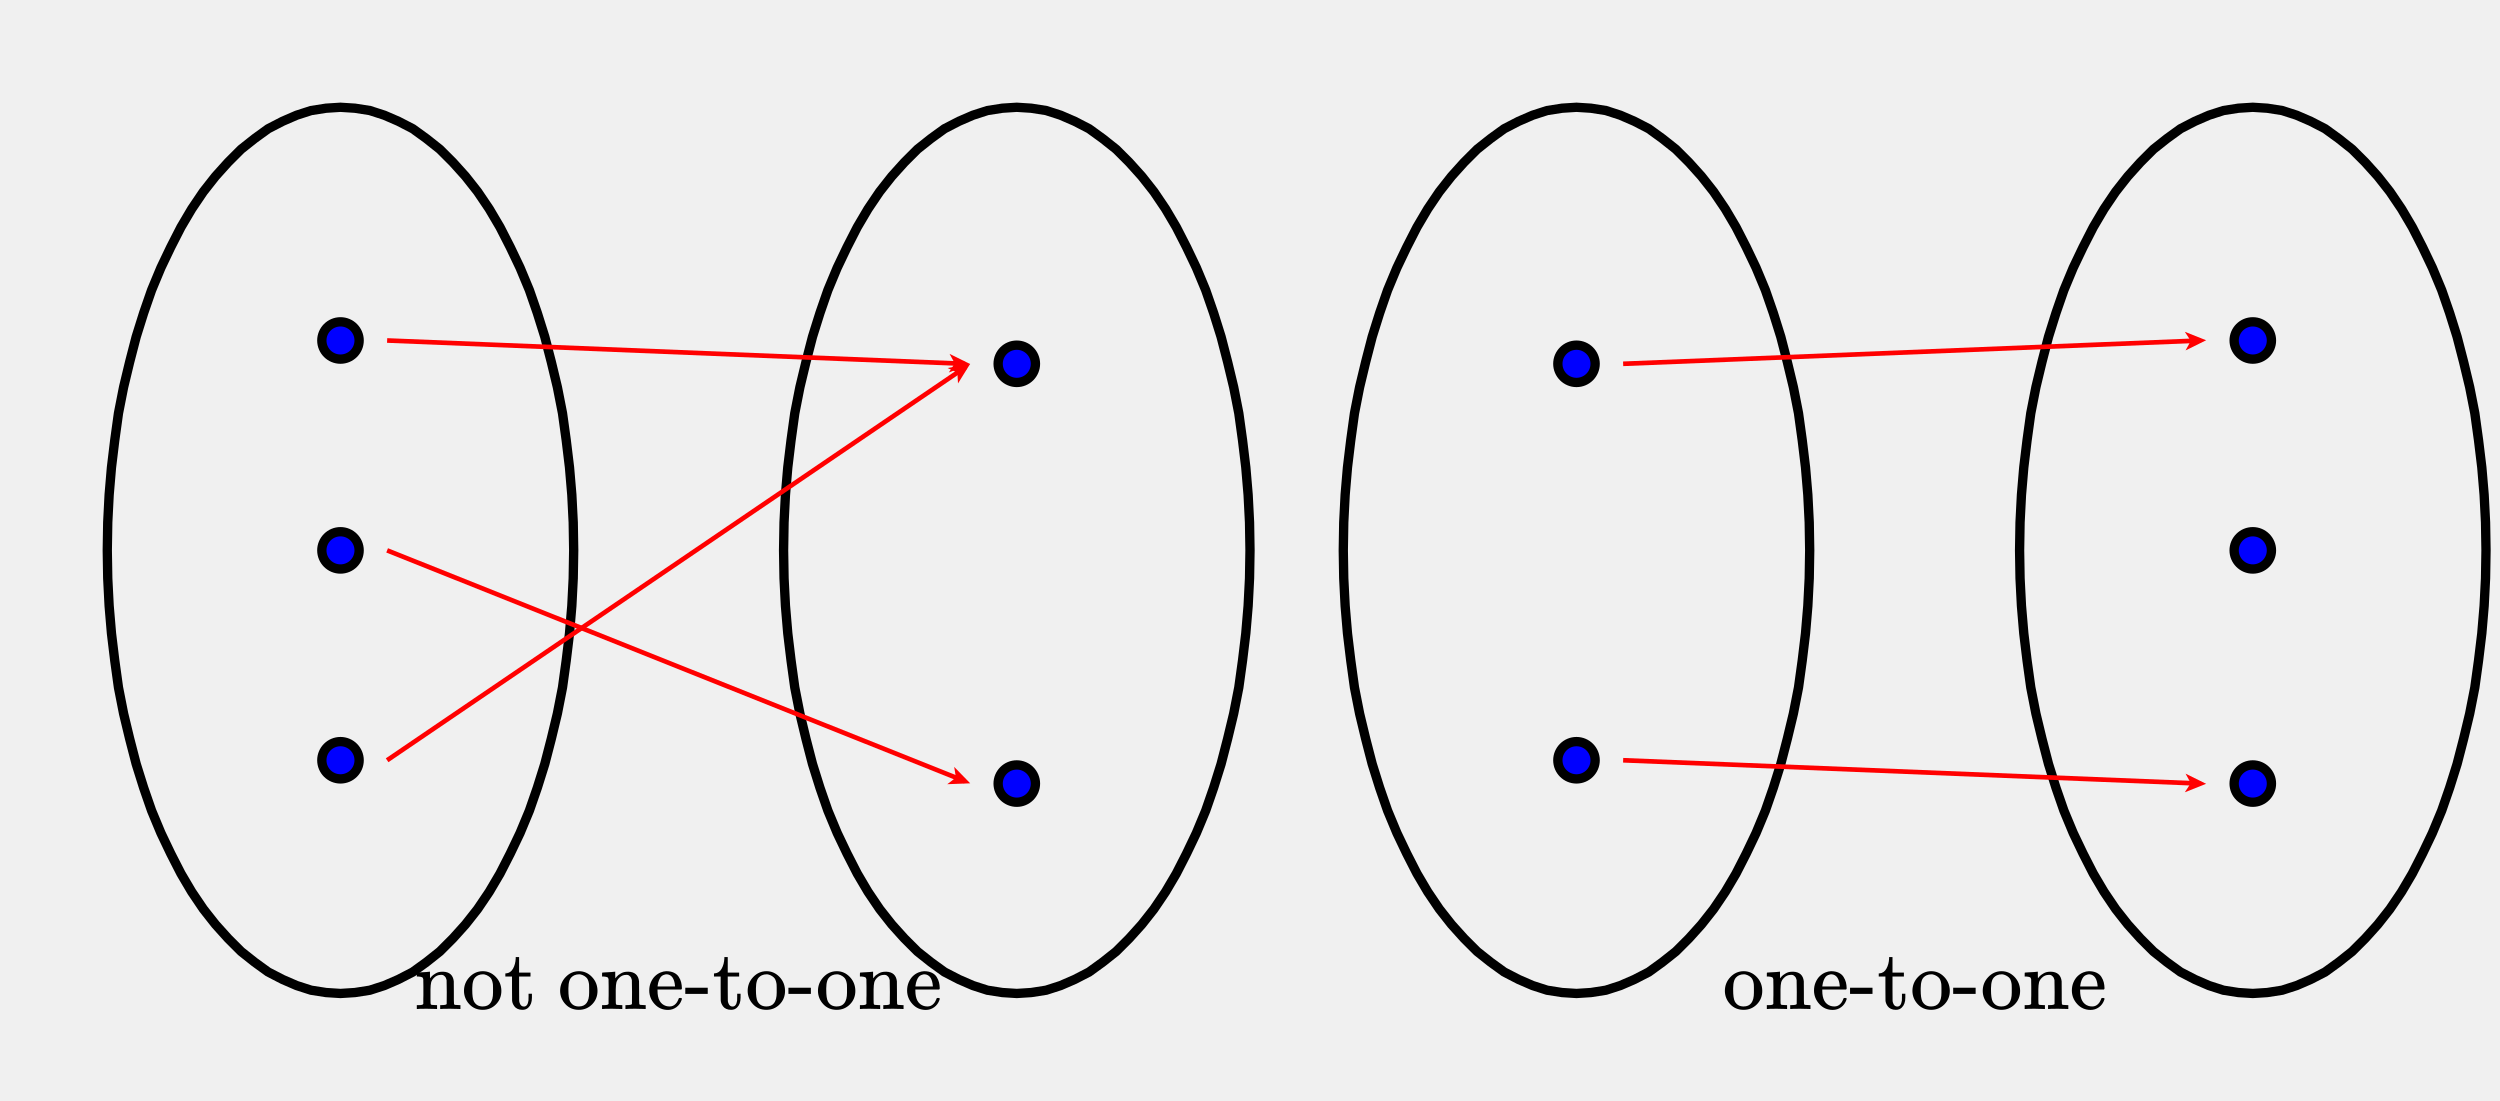
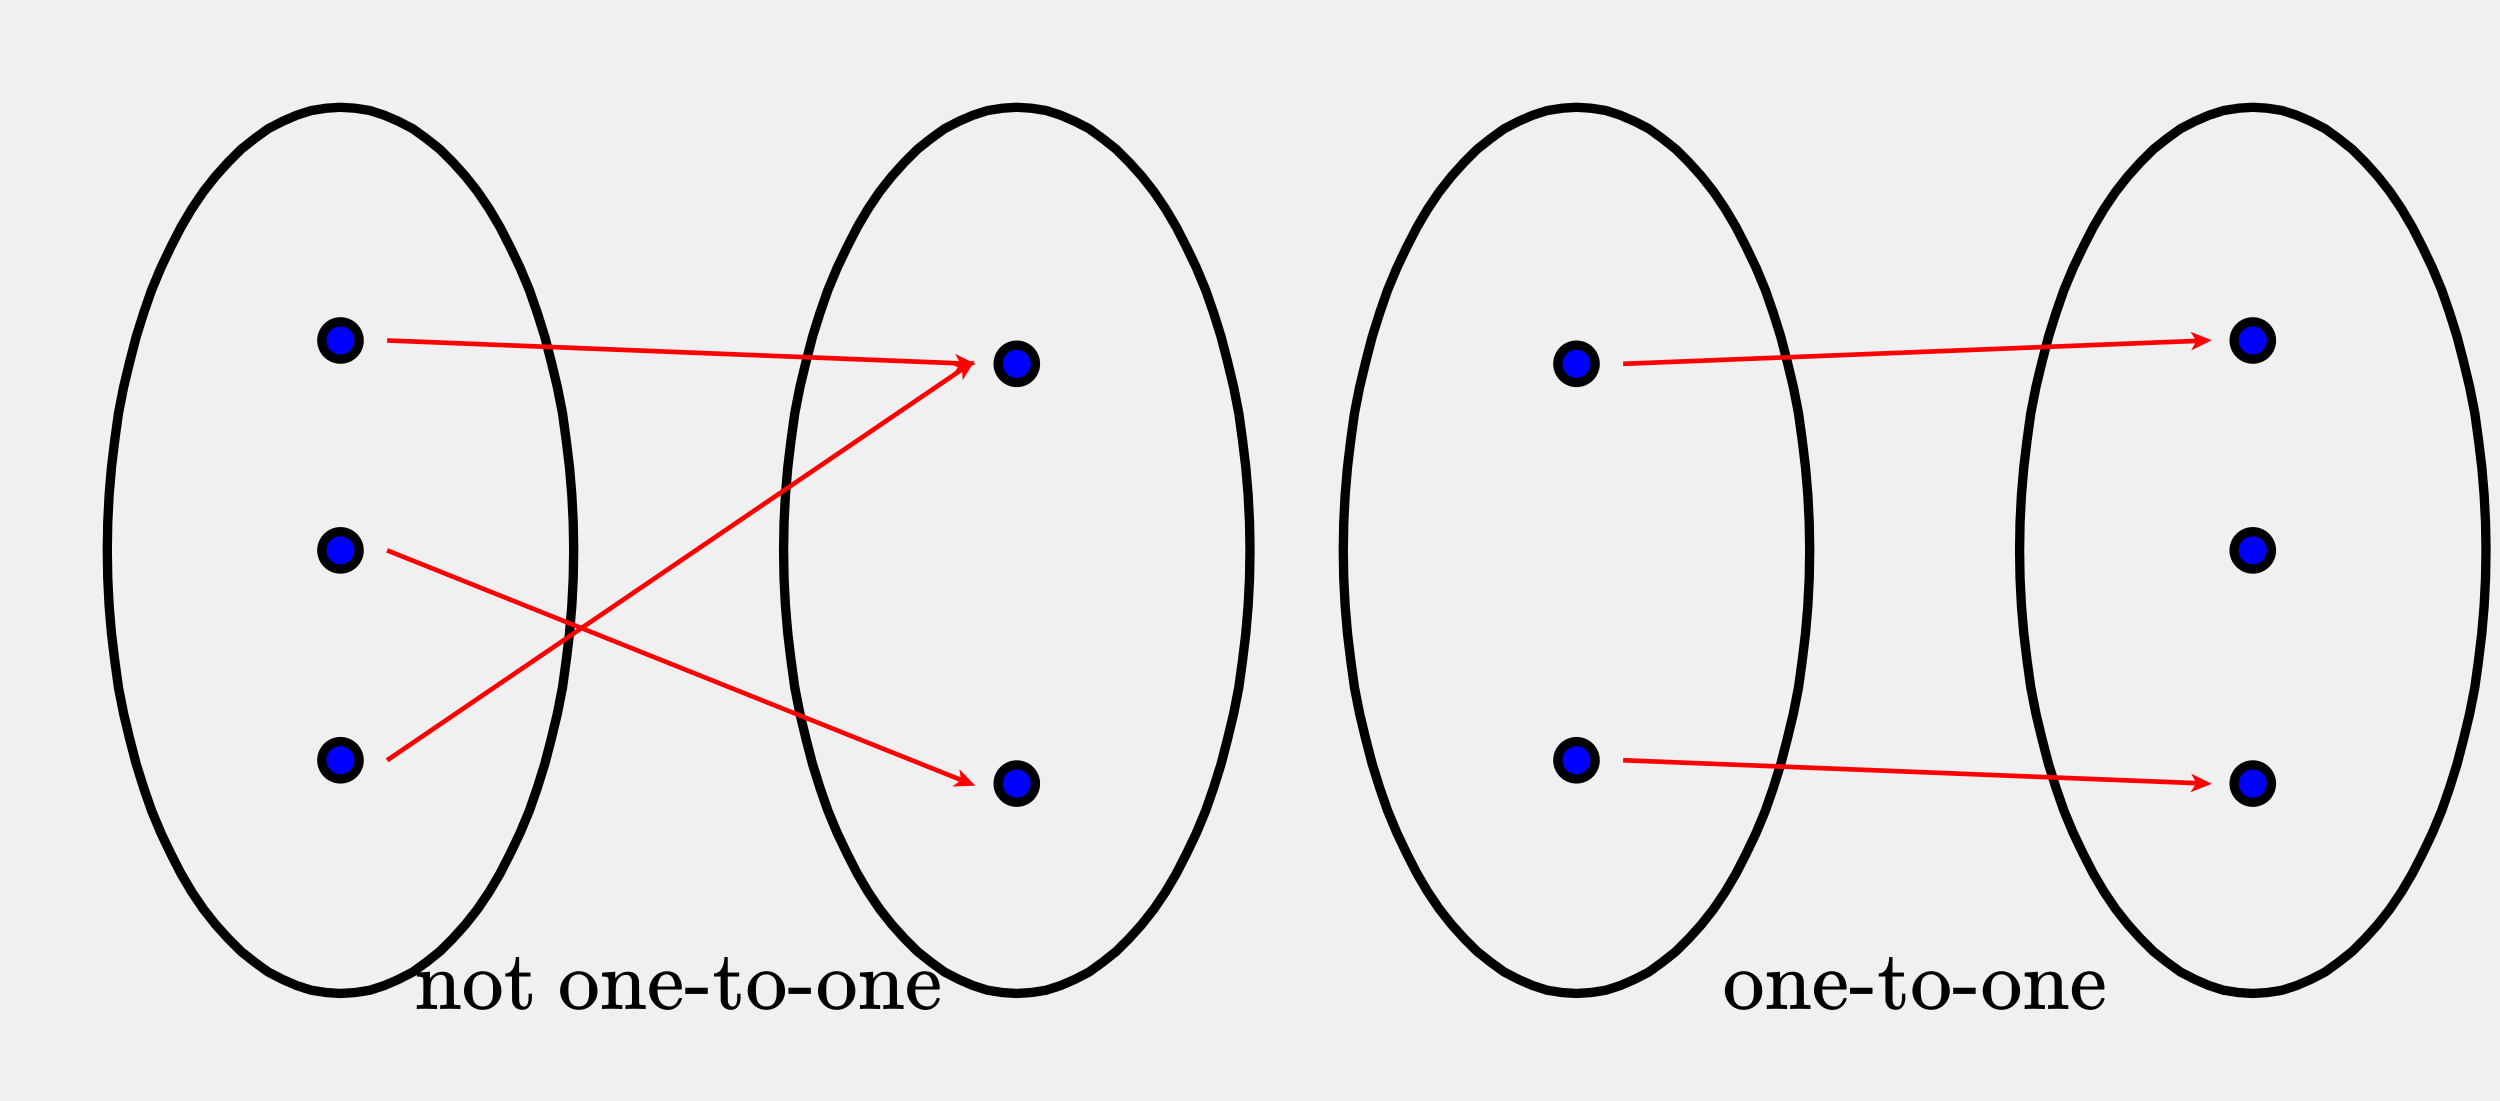
<svg xmlns="http://www.w3.org/2000/svg" xmlns:xlink="http://www.w3.org/1999/xlink" id="pf-injection-schematic-figure" width="536" height="236" viewBox="0 0 536 236">
  <defs>
-     <clipPath id="pf-injection-schematic-__clipPath-0">
+     <clipPath id="pf-injection-schematic-clipPath-0">
      <rect x="8.0" y="8.0" width="520.0" height="220.0" />
    </clipPath>
-     <clipPath id="pf-injection-schematic-__clipPath-1">
+     <clipPath id="pf-injection-schematic-clipPath-1">
      <rect x="8.0" y="8.0" width="520.0" height="220.0" />
    </clipPath>
    <marker id="pf-injection-schematic-arrow-head-end-1_None_24_60-red" markerWidth="4.5" markerHeight="4.0" markerUnits="userSpaceOnUse" orient="auto-start-reverse" refX="3.3" refY="2.0">
      <path d="M 4.5 2.0L 0.0 4.0L 0.9 2.5L 0.9 1.5L 0.0 0.0Z" fill="red" stroke="none" />
    </marker>
    <marker id="pf-injection-schematic-arrow-head-end-1_None_24_60-red-outline" markerWidth="8.5" markerHeight="8.0" markerUnits="userSpaceOnUse" orient="auto-start-reverse" refX="5.3" refY="4.0">
      <path d="M 7.3 5.8 L 2.8 7.8 A 2 2 0 0 1 0.0 6.0 L 0.0 2.0 A 2 2 0 0 1 2.8 0.2 L 7.3 2.2 A 2 2 0 0 1 7.3 5.8 Z" fill="white" stroke="none" />
    </marker>
  </defs>
-   <path id="pf-injection-schematic-__path-0" d="M 123.0 118.0 L 122.9 112.0 L 122.6 106.1 L 122.1 100.2 L 121.4 94.4 L 120.6 88.6 L 119.5 83.0 L 118.2 77.6 L 116.8 72.2 L 115.2 67.1 L 113.5 62.2 L 111.5 57.4 L 109.4 53.0 L 107.2 48.7 L 104.9 44.8 L 102.4 41.1 L 99.8 37.8 L 97.1 34.8 L 94.3 32.0 L 91.4 29.7 L 88.5 27.6 L 85.4 26.0 L 82.4 24.7 L 79.3 23.7 L 76.1 23.2 L 73.0 23.0 L 69.9 23.2 L 66.7 23.7 L 63.6 24.7 L 60.6 26.0 L 57.5 27.6 L 54.6 29.7 L 51.7 32.0 L 48.9 34.8 L 46.2 37.8 L 43.6 41.1 L 41.1 44.8 L 38.8 48.7 L 36.6 53.0 L 34.5 57.4 L 32.5 62.2 L 30.8 67.1 L 29.2 72.2 L 27.8 77.6 L 26.5 83.0 L 25.4 88.6 L 24.6 94.4 L 23.9 100.2 L 23.4 106.1 L 23.1 112.0 L 23.0 118.0 L 23.1 124.0 L 23.4 129.9 L 23.9 135.8 L 24.6 141.6 L 25.4 147.4 L 26.5 153.0 L 27.8 158.4 L 29.2 163.8 L 30.8 168.9 L 32.5 173.8 L 34.5 178.6 L 36.6 183.0 L 38.8 187.3 L 41.1 191.2 L 43.6 194.9 L 46.2 198.2 L 48.9 201.2 L 51.7 204.0 L 54.6 206.3 L 57.5 208.4 L 60.6 210.0 L 63.6 211.3 L 66.7 212.3 L 69.9 212.8 L 73.0 213.0 L 76.1 212.8 L 79.3 212.3 L 82.4 211.3 L 85.4 210.0 L 88.5 208.4 L 91.4 206.3 L 94.3 204.0 L 97.1 201.2 L 99.8 198.2 L 102.4 194.9 L 104.9 191.2 L 107.2 187.3 L 109.4 183.0 L 111.5 178.6 L 113.5 173.8 L 115.2 168.9 L 116.8 163.8 L 118.2 158.4 L 119.5 153.0 L 120.6 147.4 L 121.4 141.6 L 122.1 135.8 L 122.6 129.9 L 122.9 124.0 Z" stroke="black" stroke-width="2" fill="none" />
-   <path id="pf-injection-schematic-__path-1" d="M 268.0 118.0 L 267.9 112.0 L 267.6 106.1 L 267.1 100.2 L 266.4 94.4 L 265.6 88.6 L 264.5 83.0 L 263.2 77.6 L 261.8 72.2 L 260.2 67.1 L 258.5 62.2 L 256.5 57.4 L 254.4 53.0 L 252.2 48.7 L 249.9 44.8 L 247.4 41.1 L 244.8 37.8 L 242.1 34.8 L 239.3 32.0 L 236.4 29.7 L 233.5 27.6 L 230.4 26.0 L 227.4 24.7 L 224.3 23.7 L 221.1 23.2 L 218.0 23.0 L 214.9 23.2 L 211.7 23.7 L 208.6 24.7 L 205.6 26.0 L 202.5 27.6 L 199.6 29.7 L 196.7 32.0 L 193.9 34.8 L 191.2 37.8 L 188.6 41.1 L 186.1 44.8 L 183.8 48.7 L 181.6 53.0 L 179.5 57.4 L 177.5 62.2 L 175.8 67.1 L 174.2 72.2 L 172.8 77.6 L 171.5 83.0 L 170.4 88.6 L 169.6 94.4 L 168.9 100.2 L 168.4 106.1 L 168.1 112.0 L 168.0 118.0 L 168.1 124.0 L 168.4 129.9 L 168.9 135.8 L 169.6 141.6 L 170.4 147.4 L 171.5 153.0 L 172.8 158.4 L 174.2 163.8 L 175.8 168.9 L 177.5 173.8 L 179.5 178.6 L 181.6 183.0 L 183.8 187.3 L 186.1 191.2 L 188.6 194.9 L 191.2 198.2 L 193.9 201.2 L 196.7 204.0 L 199.6 206.3 L 202.5 208.4 L 205.6 210.0 L 208.6 211.3 L 211.7 212.3 L 214.9 212.8 L 218.0 213.0 L 221.1 212.8 L 224.3 212.3 L 227.4 211.3 L 230.4 210.0 L 233.5 208.4 L 236.4 206.3 L 239.3 204.0 L 242.1 201.2 L 244.8 198.2 L 247.4 194.9 L 249.9 191.2 L 252.2 187.3 L 254.4 183.0 L 256.5 178.6 L 258.5 173.8 L 260.2 168.9 L 261.8 163.8 L 263.2 158.4 L 264.5 153.0 L 265.6 147.4 L 266.4 141.6 L 267.1 135.8 L 267.6 129.9 L 267.9 124.0 Z" stroke="black" stroke-width="2" fill="none" />
-   <circle id="pf-injection-schematic-__circle-0" cx="73.0" cy="73.0" r="4" stroke="black" stroke-width="2" fill="blue" />
-   <circle id="pf-injection-schematic-__circle-1" cx="73.0" cy="118.0" r="4" stroke="black" stroke-width="2" fill="blue" />
-   <circle id="pf-injection-schematic-__circle-2" cx="73.0" cy="163.0" r="4" stroke="black" stroke-width="2" fill="blue" />
-   <circle id="pf-injection-schematic-__circle-3" cx="218.0" cy="78.0" r="4" stroke="black" stroke-width="2" fill="blue" />
-   <circle id="pf-injection-schematic-__circle-4" cx="218.0" cy="168.0" r="4" stroke="black" stroke-width="2" fill="blue" />
-   <line id="pf-injection-schematic-__line-0" x1="83.0" y1="73.0" x2="206.8" y2="78.0" stroke="red" stroke-width="1" fill="none" marker-end="url(#pf-injection-schematic-arrow-head-end-1_None_24_60-red)" />
-   <line id="pf-injection-schematic-__line-1" x1="83.0" y1="118.0" x2="206.9" y2="167.5" stroke="red" stroke-width="1" fill="none" marker-end="url(#pf-injection-schematic-arrow-head-end-1_None_24_60-red)" />
-   <line id="pf-injection-schematic-__line-2" x1="83.0" y1="163.0" x2="207.0" y2="78.7" stroke="red" stroke-width="1" fill="none" marker-end="url(#pf-injection-schematic-arrow-head-end-1_None_24_60-red)" />
-   <path id="pf-injection-schematic-__path-2" d="M 388.0 118.0 L 387.9 112.0 L 387.6 106.1 L 387.1 100.2 L 386.4 94.4 L 385.6 88.6 L 384.5 83.0 L 383.2 77.6 L 381.8 72.2 L 380.2 67.1 L 378.5 62.2 L 376.5 57.4 L 374.4 53.0 L 372.2 48.7 L 369.9 44.8 L 367.4 41.1 L 364.8 37.8 L 362.1 34.8 L 359.3 32.0 L 356.4 29.7 L 353.5 27.6 L 350.4 26.0 L 347.4 24.7 L 344.3 23.7 L 341.1 23.2 L 338.0 23.0 L 334.9 23.2 L 331.7 23.7 L 328.6 24.7 L 325.6 26.0 L 322.5 27.6 L 319.6 29.7 L 316.7 32.0 L 313.9 34.8 L 311.2 37.8 L 308.6 41.1 L 306.1 44.8 L 303.8 48.7 L 301.6 53.0 L 299.5 57.4 L 297.5 62.2 L 295.8 67.1 L 294.2 72.2 L 292.8 77.6 L 291.5 83.0 L 290.4 88.6 L 289.6 94.4 L 288.9 100.2 L 288.4 106.1 L 288.1 112.0 L 288.0 118.0 L 288.1 124.0 L 288.4 129.9 L 288.9 135.8 L 289.6 141.6 L 290.4 147.4 L 291.5 153.0 L 292.8 158.4 L 294.2 163.8 L 295.8 168.9 L 297.5 173.8 L 299.5 178.6 L 301.6 183.0 L 303.8 187.3 L 306.1 191.2 L 308.6 194.9 L 311.2 198.2 L 313.9 201.2 L 316.7 204.0 L 319.6 206.3 L 322.5 208.4 L 325.6 210.0 L 328.6 211.3 L 331.7 212.3 L 334.9 212.8 L 338.0 213.0 L 341.1 212.8 L 344.3 212.3 L 347.4 211.3 L 350.4 210.0 L 353.5 208.4 L 356.4 206.3 L 359.3 204.0 L 362.1 201.2 L 364.8 198.2 L 367.4 194.9 L 369.9 191.2 L 372.2 187.3 L 374.4 183.0 L 376.5 178.6 L 378.5 173.8 L 380.2 168.9 L 381.8 163.8 L 383.2 158.4 L 384.5 153.0 L 385.6 147.4 L 386.4 141.6 L 387.1 135.8 L 387.6 129.9 L 387.9 124.0 Z" stroke="black" stroke-width="2" fill="none" />
-   <path id="pf-injection-schematic-__path-3" d="M 533.0 118.0 L 532.9 112.0 L 532.6 106.1 L 532.1 100.2 L 531.4 94.4 L 530.6 88.6 L 529.5 83.0 L 528.2 77.6 L 526.8 72.2 L 525.2 67.1 L 523.5 62.2 L 521.5 57.4 L 519.4 53.0 L 517.2 48.7 L 514.9 44.8 L 512.4 41.1 L 509.8 37.8 L 507.1 34.8 L 504.3 32.0 L 501.4 29.7 L 498.5 27.6 L 495.4 26.0 L 492.4 24.7 L 489.3 23.7 L 486.1 23.2 L 483.0 23.0 L 479.9 23.2 L 476.7 23.7 L 473.6 24.7 L 470.6 26.0 L 467.5 27.6 L 464.6 29.7 L 461.7 32.0 L 458.9 34.8 L 456.2 37.8 L 453.6 41.1 L 451.1 44.8 L 448.8 48.7 L 446.6 53.0 L 444.5 57.4 L 442.5 62.2 L 440.8 67.1 L 439.2 72.2 L 437.8 77.6 L 436.5 83.0 L 435.4 88.6 L 434.6 94.4 L 433.9 100.2 L 433.4 106.1 L 433.1 112.0 L 433.0 118.0 L 433.1 124.0 L 433.4 129.9 L 433.9 135.8 L 434.6 141.6 L 435.4 147.4 L 436.5 153.0 L 437.8 158.4 L 439.2 163.8 L 440.8 168.9 L 442.5 173.8 L 444.5 178.6 L 446.6 183.0 L 448.8 187.3 L 451.1 191.2 L 453.6 194.9 L 456.2 198.2 L 458.9 201.2 L 461.7 204.0 L 464.6 206.3 L 467.5 208.4 L 470.6 210.0 L 473.6 211.3 L 476.7 212.3 L 479.9 212.8 L 483.0 213.0 L 486.1 212.8 L 489.3 212.3 L 492.4 211.3 L 495.4 210.0 L 498.5 208.4 L 501.4 206.3 L 504.3 204.0 L 507.1 201.2 L 509.8 198.2 L 512.4 194.9 L 514.9 191.2 L 517.2 187.3 L 519.4 183.0 L 521.5 178.6 L 523.5 173.8 L 525.2 168.9 L 526.8 163.8 L 528.2 158.4 L 529.5 153.0 L 530.6 147.4 L 531.4 141.6 L 532.1 135.8 L 532.6 129.9 L 532.9 124.0 Z" stroke="black" stroke-width="2" fill="none" />
-   <circle id="pf-injection-schematic-__circle-5" cx="338.0" cy="78.0" r="4" stroke="black" stroke-width="2" fill="blue" />
-   <circle id="pf-injection-schematic-__circle-6" cx="338.0" cy="163.0" r="4" stroke="black" stroke-width="2" fill="blue" />
-   <circle id="pf-injection-schematic-__circle-7" cx="483.0" cy="73.0" r="4" stroke="black" stroke-width="2" fill="blue" />
-   <circle id="pf-injection-schematic-__circle-8" cx="483.0" cy="118.0" r="4" stroke="black" stroke-width="2" fill="blue" />
-   <circle id="pf-injection-schematic-__circle-9" cx="483.0" cy="168.0" r="4" stroke="black" stroke-width="2" fill="blue" />
-   <line id="pf-injection-schematic-__line-3" x1="348.0" y1="78.0" x2="471.8" y2="73.0" stroke="red" stroke-width="1" fill="none" marker-end="url(#pf-injection-schematic-arrow-head-end-1_None_24_60-red)" />
-   <line id="pf-injection-schematic-__line-4" x1="348.0" y1="163.0" x2="471.8" y2="168.0" stroke="red" stroke-width="1" fill="none" marker-end="url(#pf-injection-schematic-arrow-head-end-1_None_24_60-red)" />
-   <g id="pf-injection-schematic-__label-0" transform="translate(145.5,216.5) translate(-56.6,-11.3)">
-     <g id="pf-injection-schematic-__g-0">
+   <path id="pf-injection-schematic-path-0" d="M 123.0 118.0 L 122.9 112.0 L 122.6 106.1 L 122.1 100.2 L 121.4 94.4 L 120.6 88.6 L 119.5 83.0 L 118.2 77.6 L 116.8 72.2 L 115.2 67.1 L 113.5 62.2 L 111.5 57.4 L 109.4 53.0 L 107.2 48.7 L 104.9 44.8 L 102.4 41.1 L 99.8 37.8 L 97.1 34.8 L 94.3 32.0 L 91.4 29.7 L 88.5 27.6 L 85.4 26.0 L 82.4 24.7 L 79.3 23.7 L 76.1 23.2 L 73.0 23.0 L 69.9 23.2 L 66.7 23.7 L 63.6 24.7 L 60.6 26.0 L 57.5 27.6 L 54.6 29.7 L 51.7 32.0 L 48.9 34.8 L 46.2 37.8 L 43.6 41.1 L 41.1 44.8 L 38.8 48.7 L 36.6 53.0 L 34.5 57.4 L 32.5 62.2 L 30.8 67.1 L 29.2 72.2 L 27.8 77.6 L 26.5 83.0 L 25.4 88.6 L 24.6 94.4 L 23.9 100.2 L 23.4 106.1 L 23.1 112.0 L 23.0 118.0 L 23.1 124.0 L 23.4 129.9 L 23.9 135.8 L 24.6 141.6 L 25.4 147.4 L 26.5 153.0 L 27.8 158.4 L 29.2 163.8 L 30.8 168.9 L 32.5 173.8 L 34.5 178.6 L 36.6 183.0 L 38.8 187.3 L 41.1 191.2 L 43.6 194.9 L 46.2 198.2 L 48.9 201.2 L 51.7 204.0 L 54.6 206.3 L 57.5 208.4 L 60.6 210.0 L 63.6 211.3 L 66.7 212.3 L 69.9 212.8 L 73.0 213.0 L 76.1 212.8 L 79.3 212.3 L 82.4 211.3 L 85.4 210.0 L 88.5 208.4 L 91.4 206.3 L 94.3 204.0 L 97.1 201.2 L 99.8 198.2 L 102.4 194.9 L 104.9 191.2 L 107.2 187.3 L 109.4 183.0 L 111.5 178.6 L 113.5 173.8 L 115.2 168.9 L 116.8 163.8 L 118.2 158.4 L 119.5 153.0 L 120.6 147.4 L 121.4 141.6 L 122.1 135.8 L 122.6 129.9 L 122.9 124.0 Z" stroke="black" stroke-width="2" fill="none" />
+   <path id="pf-injection-schematic-path-1" d="M 268.0 118.0 L 267.9 112.0 L 267.6 106.1 L 267.1 100.2 L 266.4 94.4 L 265.6 88.6 L 264.5 83.0 L 263.2 77.6 L 261.8 72.2 L 260.2 67.1 L 258.5 62.2 L 256.5 57.4 L 254.4 53.0 L 252.2 48.7 L 249.9 44.8 L 247.4 41.1 L 244.8 37.8 L 242.1 34.8 L 239.3 32.0 L 236.4 29.7 L 233.5 27.6 L 230.4 26.0 L 227.4 24.7 L 224.3 23.7 L 221.1 23.2 L 218.0 23.0 L 214.9 23.2 L 211.7 23.7 L 208.6 24.7 L 205.6 26.0 L 202.5 27.6 L 199.6 29.7 L 196.7 32.0 L 193.9 34.8 L 191.2 37.8 L 188.6 41.1 L 186.1 44.8 L 183.8 48.7 L 181.6 53.0 L 179.5 57.4 L 177.5 62.2 L 175.8 67.1 L 174.2 72.2 L 172.8 77.6 L 171.5 83.0 L 170.4 88.6 L 169.6 94.4 L 168.9 100.2 L 168.4 106.1 L 168.1 112.0 L 168.0 118.0 L 168.1 124.0 L 168.4 129.9 L 168.9 135.8 L 169.6 141.6 L 170.4 147.4 L 171.5 153.0 L 172.8 158.4 L 174.2 163.8 L 175.8 168.9 L 177.5 173.8 L 179.5 178.6 L 181.6 183.0 L 183.8 187.3 L 186.1 191.2 L 188.6 194.9 L 191.2 198.2 L 193.9 201.2 L 196.7 204.0 L 199.6 206.3 L 202.5 208.4 L 205.6 210.0 L 208.6 211.3 L 211.7 212.3 L 214.9 212.8 L 218.0 213.0 L 221.1 212.8 L 224.3 212.3 L 227.4 211.3 L 230.4 210.0 L 233.5 208.4 L 236.4 206.3 L 239.3 204.0 L 242.1 201.2 L 244.8 198.2 L 247.4 194.9 L 249.9 191.2 L 252.2 187.3 L 254.4 183.0 L 256.5 178.6 L 258.5 173.8 L 260.2 168.9 L 261.8 163.8 L 263.2 158.4 L 264.5 153.0 L 265.6 147.4 L 266.4 141.6 L 267.1 135.8 L 267.6 129.9 L 267.9 124.0 Z" stroke="black" stroke-width="2" fill="none" />
+   <circle id="pf-injection-schematic-circle-0" cx="73.0" cy="73.0" r="4" stroke="black" stroke-width="2" fill="blue" />
+   <circle id="pf-injection-schematic-circle-1" cx="73.0" cy="118.0" r="4" stroke="black" stroke-width="2" fill="blue" />
+   <circle id="pf-injection-schematic-circle-2" cx="73.0" cy="163.0" r="4" stroke="black" stroke-width="2" fill="blue" />
+   <circle id="pf-injection-schematic-circle-3" cx="218.0" cy="78.0" r="4" stroke="black" stroke-width="2" fill="blue" />
+   <circle id="pf-injection-schematic-circle-4" cx="218.0" cy="168.0" r="4" stroke="black" stroke-width="2" fill="blue" />
+   <line id="pf-injection-schematic-line-0" x1="83.0" y1="73.0" x2="208.0" y2="78.0" stroke="red" stroke-width="1" fill="none" marker-end="url(#pf-injection-schematic-arrow-head-end-1_None_24_60-red)" />
+   <line id="pf-injection-schematic-line-1" x1="83.0" y1="118.0" x2="208.0" y2="168.0" stroke="red" stroke-width="1" fill="none" marker-end="url(#pf-injection-schematic-arrow-head-end-1_None_24_60-red)" />
+   <line id="pf-injection-schematic-line-2" x1="83.0" y1="163.0" x2="208.0" y2="78.0" stroke="red" stroke-width="1" fill="none" marker-end="url(#pf-injection-schematic-arrow-head-end-1_None_24_60-red)" />
+   <path id="pf-injection-schematic-path-2" d="M 388.0 118.0 L 387.9 112.0 L 387.6 106.1 L 387.1 100.2 L 386.4 94.4 L 385.6 88.6 L 384.5 83.0 L 383.2 77.6 L 381.8 72.2 L 380.2 67.1 L 378.5 62.2 L 376.5 57.4 L 374.4 53.0 L 372.2 48.7 L 369.9 44.8 L 367.4 41.1 L 364.8 37.8 L 362.1 34.8 L 359.3 32.0 L 356.4 29.7 L 353.5 27.6 L 350.4 26.0 L 347.4 24.7 L 344.3 23.7 L 341.1 23.2 L 338.0 23.0 L 334.9 23.2 L 331.7 23.7 L 328.6 24.7 L 325.6 26.0 L 322.5 27.6 L 319.6 29.7 L 316.7 32.0 L 313.9 34.8 L 311.2 37.8 L 308.6 41.1 L 306.1 44.8 L 303.8 48.7 L 301.6 53.0 L 299.5 57.4 L 297.5 62.2 L 295.8 67.1 L 294.2 72.2 L 292.8 77.6 L 291.5 83.0 L 290.4 88.6 L 289.6 94.4 L 288.9 100.2 L 288.4 106.1 L 288.1 112.0 L 288.0 118.0 L 288.1 124.0 L 288.4 129.9 L 288.9 135.8 L 289.6 141.6 L 290.4 147.4 L 291.5 153.0 L 292.8 158.4 L 294.2 163.8 L 295.8 168.9 L 297.5 173.8 L 299.5 178.6 L 301.6 183.0 L 303.8 187.3 L 306.1 191.2 L 308.6 194.9 L 311.2 198.2 L 313.9 201.2 L 316.7 204.0 L 319.6 206.3 L 322.5 208.4 L 325.6 210.0 L 328.6 211.3 L 331.7 212.3 L 334.9 212.8 L 338.0 213.0 L 341.1 212.8 L 344.3 212.3 L 347.4 211.3 L 350.4 210.0 L 353.5 208.4 L 356.4 206.3 L 359.3 204.0 L 362.1 201.2 L 364.8 198.2 L 367.4 194.9 L 369.9 191.2 L 372.2 187.3 L 374.4 183.0 L 376.5 178.6 L 378.5 173.8 L 380.2 168.9 L 381.8 163.8 L 383.2 158.4 L 384.5 153.0 L 385.6 147.4 L 386.4 141.6 L 387.1 135.8 L 387.6 129.9 L 387.9 124.0 Z" stroke="black" stroke-width="2" fill="none" />
+   <path id="pf-injection-schematic-path-3" d="M 533.0 118.0 L 532.9 112.0 L 532.6 106.1 L 532.1 100.2 L 531.4 94.4 L 530.6 88.6 L 529.5 83.0 L 528.2 77.6 L 526.8 72.2 L 525.2 67.1 L 523.5 62.2 L 521.5 57.4 L 519.4 53.0 L 517.2 48.7 L 514.9 44.8 L 512.4 41.1 L 509.8 37.8 L 507.1 34.8 L 504.3 32.0 L 501.4 29.7 L 498.5 27.6 L 495.4 26.0 L 492.4 24.7 L 489.3 23.7 L 486.1 23.2 L 483.0 23.0 L 479.9 23.2 L 476.7 23.7 L 473.6 24.7 L 470.6 26.0 L 467.5 27.6 L 464.6 29.7 L 461.7 32.0 L 458.9 34.8 L 456.2 37.8 L 453.6 41.1 L 451.1 44.8 L 448.8 48.7 L 446.6 53.0 L 444.5 57.4 L 442.5 62.2 L 440.8 67.1 L 439.2 72.2 L 437.8 77.6 L 436.5 83.0 L 435.4 88.6 L 434.6 94.4 L 433.9 100.2 L 433.4 106.1 L 433.1 112.0 L 433.0 118.0 L 433.1 124.0 L 433.4 129.9 L 433.9 135.8 L 434.6 141.6 L 435.4 147.4 L 436.5 153.0 L 437.8 158.4 L 439.2 163.8 L 440.8 168.9 L 442.5 173.8 L 444.5 178.6 L 446.6 183.0 L 448.8 187.3 L 451.1 191.2 L 453.6 194.9 L 456.2 198.2 L 458.9 201.2 L 461.7 204.0 L 464.6 206.3 L 467.5 208.4 L 470.6 210.0 L 473.6 211.3 L 476.7 212.3 L 479.9 212.8 L 483.0 213.0 L 486.1 212.8 L 489.3 212.3 L 492.4 211.3 L 495.4 210.0 L 498.5 208.4 L 501.4 206.3 L 504.3 204.0 L 507.1 201.2 L 509.8 198.2 L 512.4 194.9 L 514.9 191.2 L 517.2 187.3 L 519.4 183.0 L 521.5 178.6 L 523.5 173.8 L 525.2 168.9 L 526.8 163.8 L 528.2 158.4 L 529.5 153.0 L 530.6 147.4 L 531.4 141.6 L 532.1 135.8 L 532.6 129.9 L 532.9 124.0 Z" stroke="black" stroke-width="2" fill="none" />
+   <circle id="pf-injection-schematic-circle-5" cx="338.0" cy="78.0" r="4" stroke="black" stroke-width="2" fill="blue" />
+   <circle id="pf-injection-schematic-circle-6" cx="338.0" cy="163.0" r="4" stroke="black" stroke-width="2" fill="blue" />
+   <circle id="pf-injection-schematic-circle-7" cx="483.0" cy="73.0" r="4" stroke="black" stroke-width="2" fill="blue" />
+   <circle id="pf-injection-schematic-circle-8" cx="483.0" cy="118.0" r="4" stroke="black" stroke-width="2" fill="blue" />
+   <circle id="pf-injection-schematic-circle-9" cx="483.0" cy="168.0" r="4" stroke="black" stroke-width="2" fill="blue" />
+   <line id="pf-injection-schematic-line-3" x1="348.0" y1="78.0" x2="473.0" y2="73.0" stroke="red" stroke-width="1" fill="none" marker-end="url(#pf-injection-schematic-arrow-head-end-1_None_24_60-red)" />
+   <line id="pf-injection-schematic-line-4" x1="348.0" y1="163.0" x2="473.0" y2="168.0" stroke="red" stroke-width="1" fill="none" marker-end="url(#pf-injection-schematic-arrow-head-end-1_None_24_60-red)" />
+   <g id="pf-injection-schematic-label-0" transform="translate(145.5,216.5) translate(-56.6,-11.3)">
+     <g id="pf-injection-schematic-g-0">
      <svg style="vertical-align: -0.200px" width="113.120px" height="11.328px" role="img" focusable="false" viewBox="0 -615 6250 626" x="0.0" y="0.0">
        <defs>
          <path id="pf-injection-schematic-MJX-2-TEX-N-6E" d="M41 46H55Q94 46 102 60V68Q102 77 102 91T102 122T103 161T103 203Q103 234 103 269T102 328V351Q99 370 88 376T43 385H25V408Q25 431 27 431L37 432Q47 433 65 434T102 436Q119 437 138 438T167 441T178 442H181V402Q181 364 182 364T187 369T199 384T218 402T247 421T285 437Q305 442 336 442Q450 438 463 329Q464 322 464 190V104Q464 66 466 59T477 49Q498 46 526 46H542V0H534L510 1Q487 2 460 2T422 3Q319 3 310 0H302V46H318Q379 46 379 62Q380 64 380 200Q379 335 378 343Q372 371 358 385T334 402T308 404Q263 404 229 370Q202 343 195 315T187 232V168V108Q187 78 188 68T191 55T200 49Q221 46 249 46H265V0H257L234 1Q210 2 183 2T145 3Q42 3 33 0H25V46H41Z" />
          <path id="pf-injection-schematic-MJX-2-TEX-N-6F" d="M28 214Q28 309 93 378T250 448Q340 448 405 380T471 215Q471 120 407 55T250 -10Q153 -10 91 57T28 214ZM250 30Q372 30 372 193V225V250Q372 272 371 288T364 326T348 362T317 390T268 410Q263 411 252 411Q222 411 195 399Q152 377 139 338T126 246V226Q126 130 145 91Q177 30 250 30Z" />
          <path id="pf-injection-schematic-MJX-2-TEX-N-74" d="M27 422Q80 426 109 478T141 600V615H181V431H316V385H181V241Q182 116 182 100T189 68Q203 29 238 29Q282 29 292 100Q293 108 293 146V181H333V146V134Q333 57 291 17Q264 -10 221 -10Q187 -10 162 2T124 33T105 68T98 100Q97 107 97 248V385H18V422H27Z" />
          <path id="pf-injection-schematic-MJX-2-TEX-N-20" d="" />
          <path id="pf-injection-schematic-MJX-2-TEX-N-65" d="M28 218Q28 273 48 318T98 391T163 433T229 448Q282 448 320 430T378 380T406 316T415 245Q415 238 408 231H126V216Q126 68 226 36Q246 30 270 30Q312 30 342 62Q359 79 369 104L379 128Q382 131 395 131H398Q415 131 415 121Q415 117 412 108Q393 53 349 21T250 -11Q155 -11 92 58T28 218ZM333 275Q322 403 238 411H236Q228 411 220 410T195 402T166 381T143 340T127 274V267H333V275Z" />
          <path id="pf-injection-schematic-MJX-2-TEX-N-2D" d="M11 179V252H277V179H11Z" />
        </defs>
        <g stroke="currentColor" fill="currentColor" stroke-width="0" transform="scale(1,-1)">
          <g data-mml-node="math">
            <g data-mml-node="mtext" data-semantic-type="text" data-semantic-role="unknown" data-semantic-font="normal" data-semantic-annotation="clearspeak:unit" data-semantic-id="0" data-semantic-speech="not one hyphen to hyphen one">
              <use data-c="6E" xlink:href="#pf-injection-schematic-MJX-2-TEX-N-6E" />
              <use data-c="6F" xlink:href="#pf-injection-schematic-MJX-2-TEX-N-6F" transform="translate(556,0)" />
              <use data-c="74" xlink:href="#pf-injection-schematic-MJX-2-TEX-N-74" transform="translate(1056,0)" />
              <use data-c="20" xlink:href="#pf-injection-schematic-MJX-2-TEX-N-20" transform="translate(1445,0)" />
              <use data-c="6F" xlink:href="#pf-injection-schematic-MJX-2-TEX-N-6F" transform="translate(1695,0)" />
              <use data-c="6E" xlink:href="#pf-injection-schematic-MJX-2-TEX-N-6E" transform="translate(2195,0)" />
              <use data-c="65" xlink:href="#pf-injection-schematic-MJX-2-TEX-N-65" transform="translate(2751,0)" />
              <use data-c="2D" xlink:href="#pf-injection-schematic-MJX-2-TEX-N-2D" transform="translate(3195,0)" />
              <use data-c="74" xlink:href="#pf-injection-schematic-MJX-2-TEX-N-74" transform="translate(3528,0)" />
              <use data-c="6F" xlink:href="#pf-injection-schematic-MJX-2-TEX-N-6F" transform="translate(3917,0)" />
              <use data-c="2D" xlink:href="#pf-injection-schematic-MJX-2-TEX-N-2D" transform="translate(4417,0)" />
              <use data-c="6F" xlink:href="#pf-injection-schematic-MJX-2-TEX-N-6F" transform="translate(4750,0)" />
              <use data-c="6E" xlink:href="#pf-injection-schematic-MJX-2-TEX-N-6E" transform="translate(5250,0)" />
              <use data-c="65" xlink:href="#pf-injection-schematic-MJX-2-TEX-N-65" transform="translate(5806,0)" />
            </g>
          </g>
        </g>
      </svg>
    </g>
  </g>
-   <g id="pf-injection-schematic-__label-1" transform="translate(410.5,216.5) translate(-41.2,-11.3)">
-     <g id="pf-injection-schematic-__g-1">
+   <g id="pf-injection-schematic-label-1" transform="translate(410.5,216.5) translate(-41.2,-11.3)">
+     <g id="pf-injection-schematic-g-1">
      <svg style="vertical-align: -0.200px" width="82.440px" height="11.328px" role="img" focusable="false" viewBox="0 -615 4555 626" x="0.0" y="0.0">
        <defs>
          <path id="pf-injection-schematic-MJX-3-TEX-N-6F" d="M28 214Q28 309 93 378T250 448Q340 448 405 380T471 215Q471 120 407 55T250 -10Q153 -10 91 57T28 214ZM250 30Q372 30 372 193V225V250Q372 272 371 288T364 326T348 362T317 390T268 410Q263 411 252 411Q222 411 195 399Q152 377 139 338T126 246V226Q126 130 145 91Q177 30 250 30Z" />
          <path id="pf-injection-schematic-MJX-3-TEX-N-6E" d="M41 46H55Q94 46 102 60V68Q102 77 102 91T102 122T103 161T103 203Q103 234 103 269T102 328V351Q99 370 88 376T43 385H25V408Q25 431 27 431L37 432Q47 433 65 434T102 436Q119 437 138 438T167 441T178 442H181V402Q181 364 182 364T187 369T199 384T218 402T247 421T285 437Q305 442 336 442Q450 438 463 329Q464 322 464 190V104Q464 66 466 59T477 49Q498 46 526 46H542V0H534L510 1Q487 2 460 2T422 3Q319 3 310 0H302V46H318Q379 46 379 62Q380 64 380 200Q379 335 378 343Q372 371 358 385T334 402T308 404Q263 404 229 370Q202 343 195 315T187 232V168V108Q187 78 188 68T191 55T200 49Q221 46 249 46H265V0H257L234 1Q210 2 183 2T145 3Q42 3 33 0H25V46H41Z" />
          <path id="pf-injection-schematic-MJX-3-TEX-N-65" d="M28 218Q28 273 48 318T98 391T163 433T229 448Q282 448 320 430T378 380T406 316T415 245Q415 238 408 231H126V216Q126 68 226 36Q246 30 270 30Q312 30 342 62Q359 79 369 104L379 128Q382 131 395 131H398Q415 131 415 121Q415 117 412 108Q393 53 349 21T250 -11Q155 -11 92 58T28 218ZM333 275Q322 403 238 411H236Q228 411 220 410T195 402T166 381T143 340T127 274V267H333V275Z" />
          <path id="pf-injection-schematic-MJX-3-TEX-N-2D" d="M11 179V252H277V179H11Z" />
          <path id="pf-injection-schematic-MJX-3-TEX-N-74" d="M27 422Q80 426 109 478T141 600V615H181V431H316V385H181V241Q182 116 182 100T189 68Q203 29 238 29Q282 29 292 100Q293 108 293 146V181H333V146V134Q333 57 291 17Q264 -10 221 -10Q187 -10 162 2T124 33T105 68T98 100Q97 107 97 248V385H18V422H27Z" />
        </defs>
        <g stroke="currentColor" fill="currentColor" stroke-width="0" transform="scale(1,-1)">
          <g data-mml-node="math">
            <g data-mml-node="mtext" data-semantic-type="text" data-semantic-role="unknown" data-semantic-font="normal" data-semantic-annotation="clearspeak:unit" data-semantic-id="0" data-semantic-speech="one hyphen to hyphen one">
              <use data-c="6F" xlink:href="#pf-injection-schematic-MJX-3-TEX-N-6F" />
              <use data-c="6E" xlink:href="#pf-injection-schematic-MJX-3-TEX-N-6E" transform="translate(500,0)" />
              <use data-c="65" xlink:href="#pf-injection-schematic-MJX-3-TEX-N-65" transform="translate(1056,0)" />
              <use data-c="2D" xlink:href="#pf-injection-schematic-MJX-3-TEX-N-2D" transform="translate(1500,0)" />
              <use data-c="74" xlink:href="#pf-injection-schematic-MJX-3-TEX-N-74" transform="translate(1833,0)" />
              <use data-c="6F" xlink:href="#pf-injection-schematic-MJX-3-TEX-N-6F" transform="translate(2222,0)" />
              <use data-c="2D" xlink:href="#pf-injection-schematic-MJX-3-TEX-N-2D" transform="translate(2722,0)" />
              <use data-c="6F" xlink:href="#pf-injection-schematic-MJX-3-TEX-N-6F" transform="translate(3055,0)" />
              <use data-c="6E" xlink:href="#pf-injection-schematic-MJX-3-TEX-N-6E" transform="translate(3555,0)" />
              <use data-c="65" xlink:href="#pf-injection-schematic-MJX-3-TEX-N-65" transform="translate(4111,0)" />
            </g>
          </g>
        </g>
      </svg>
    </g>
  </g>
</svg>
